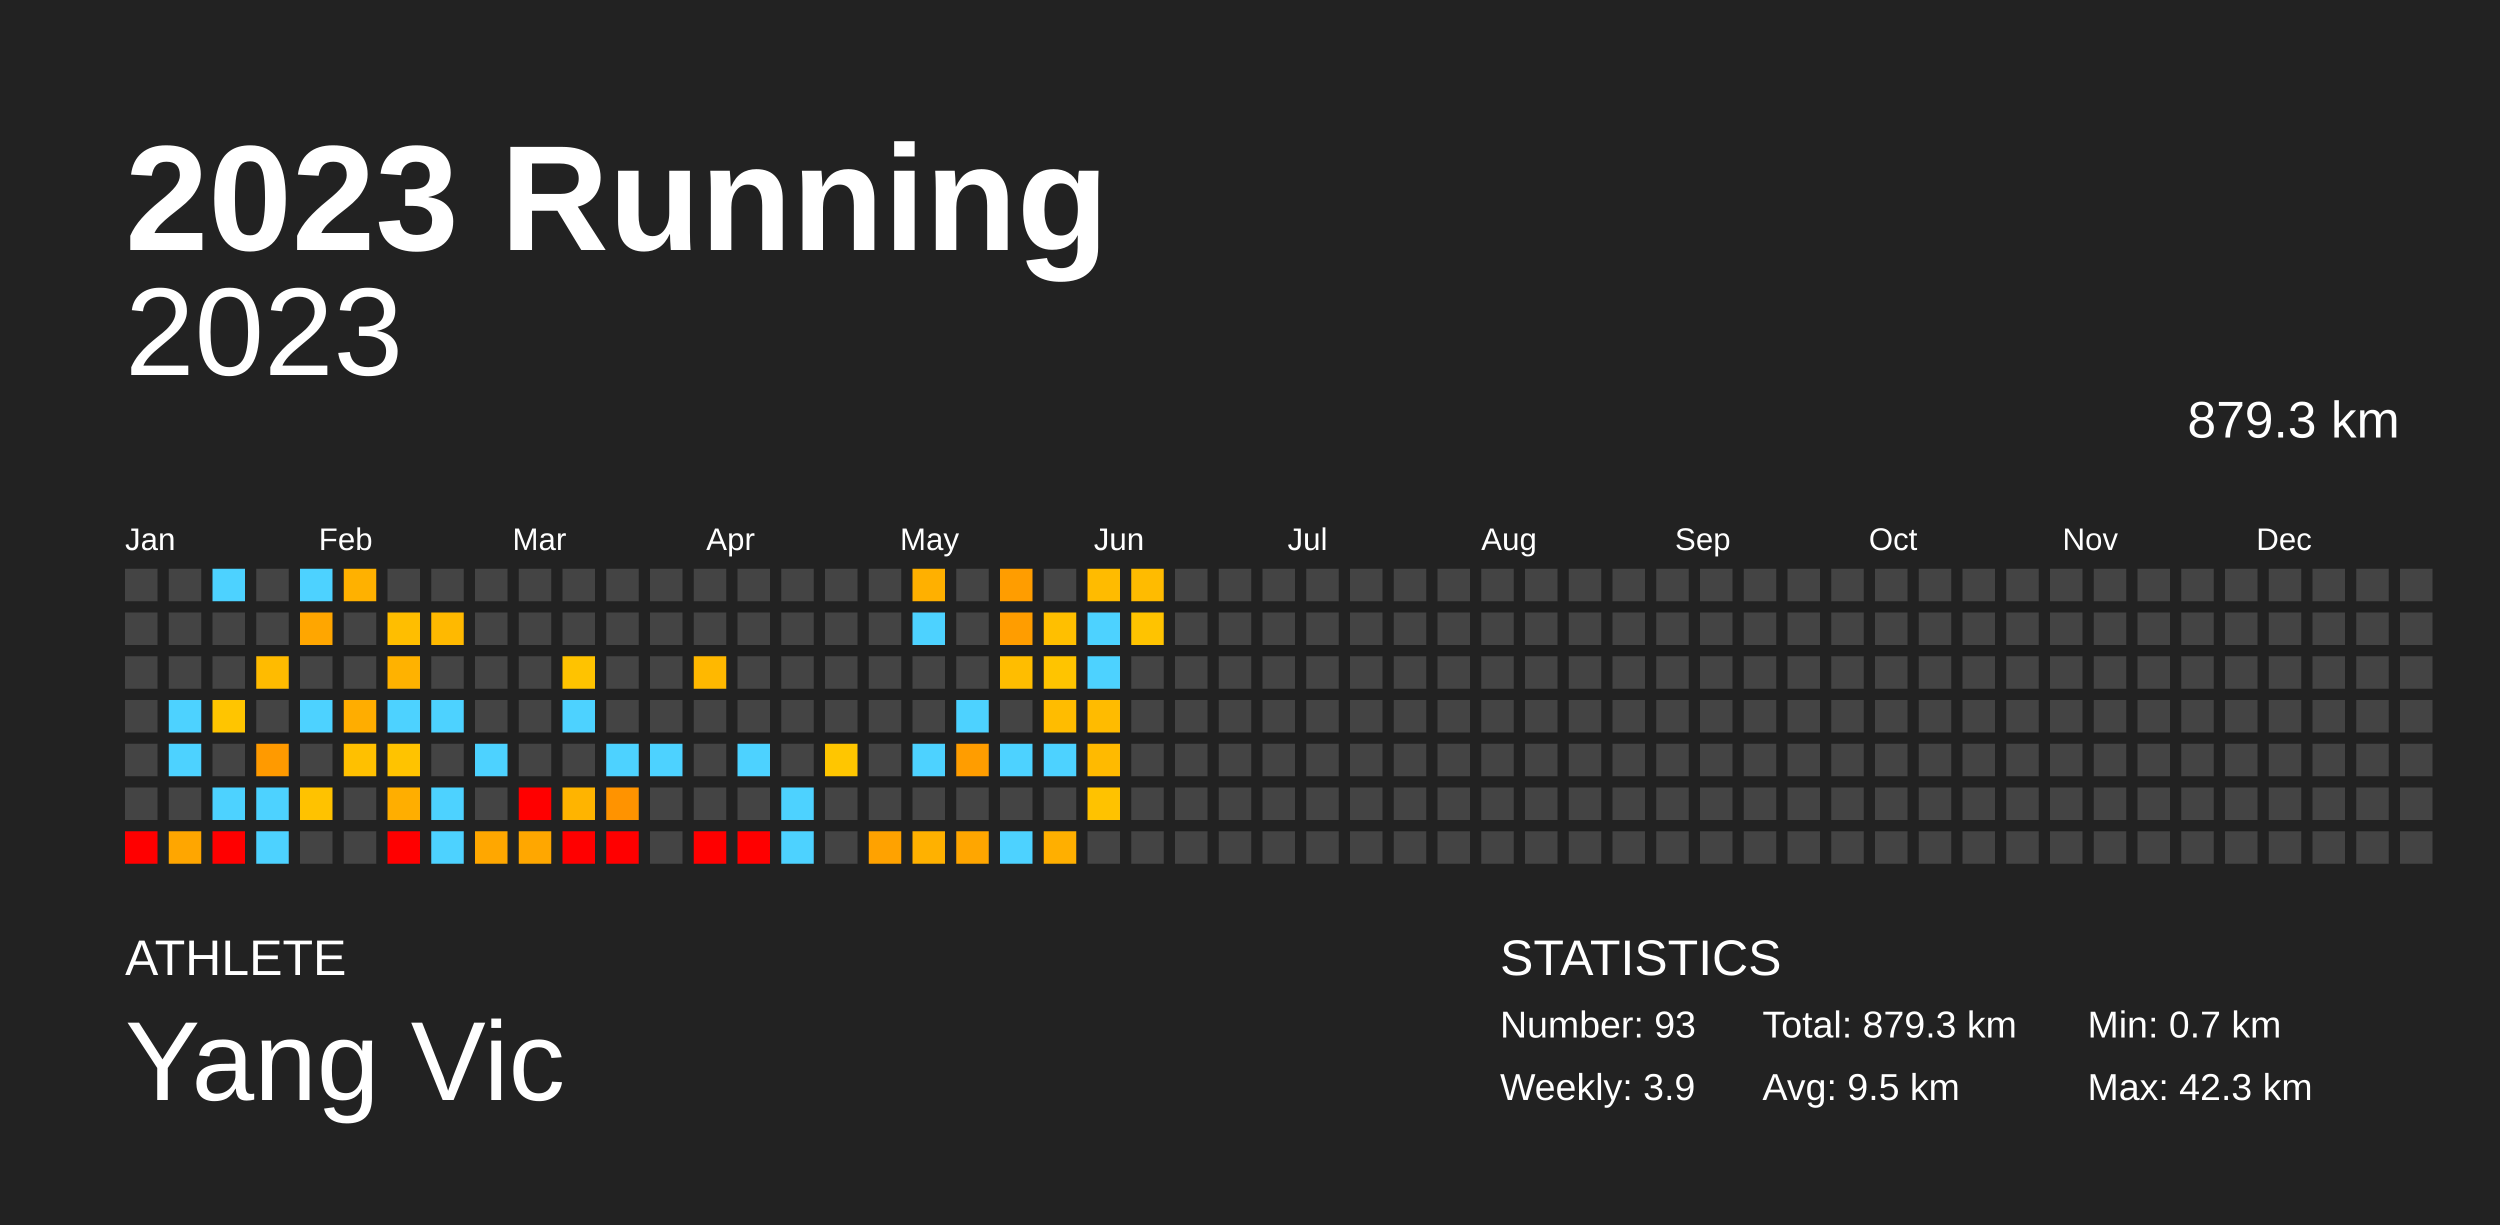
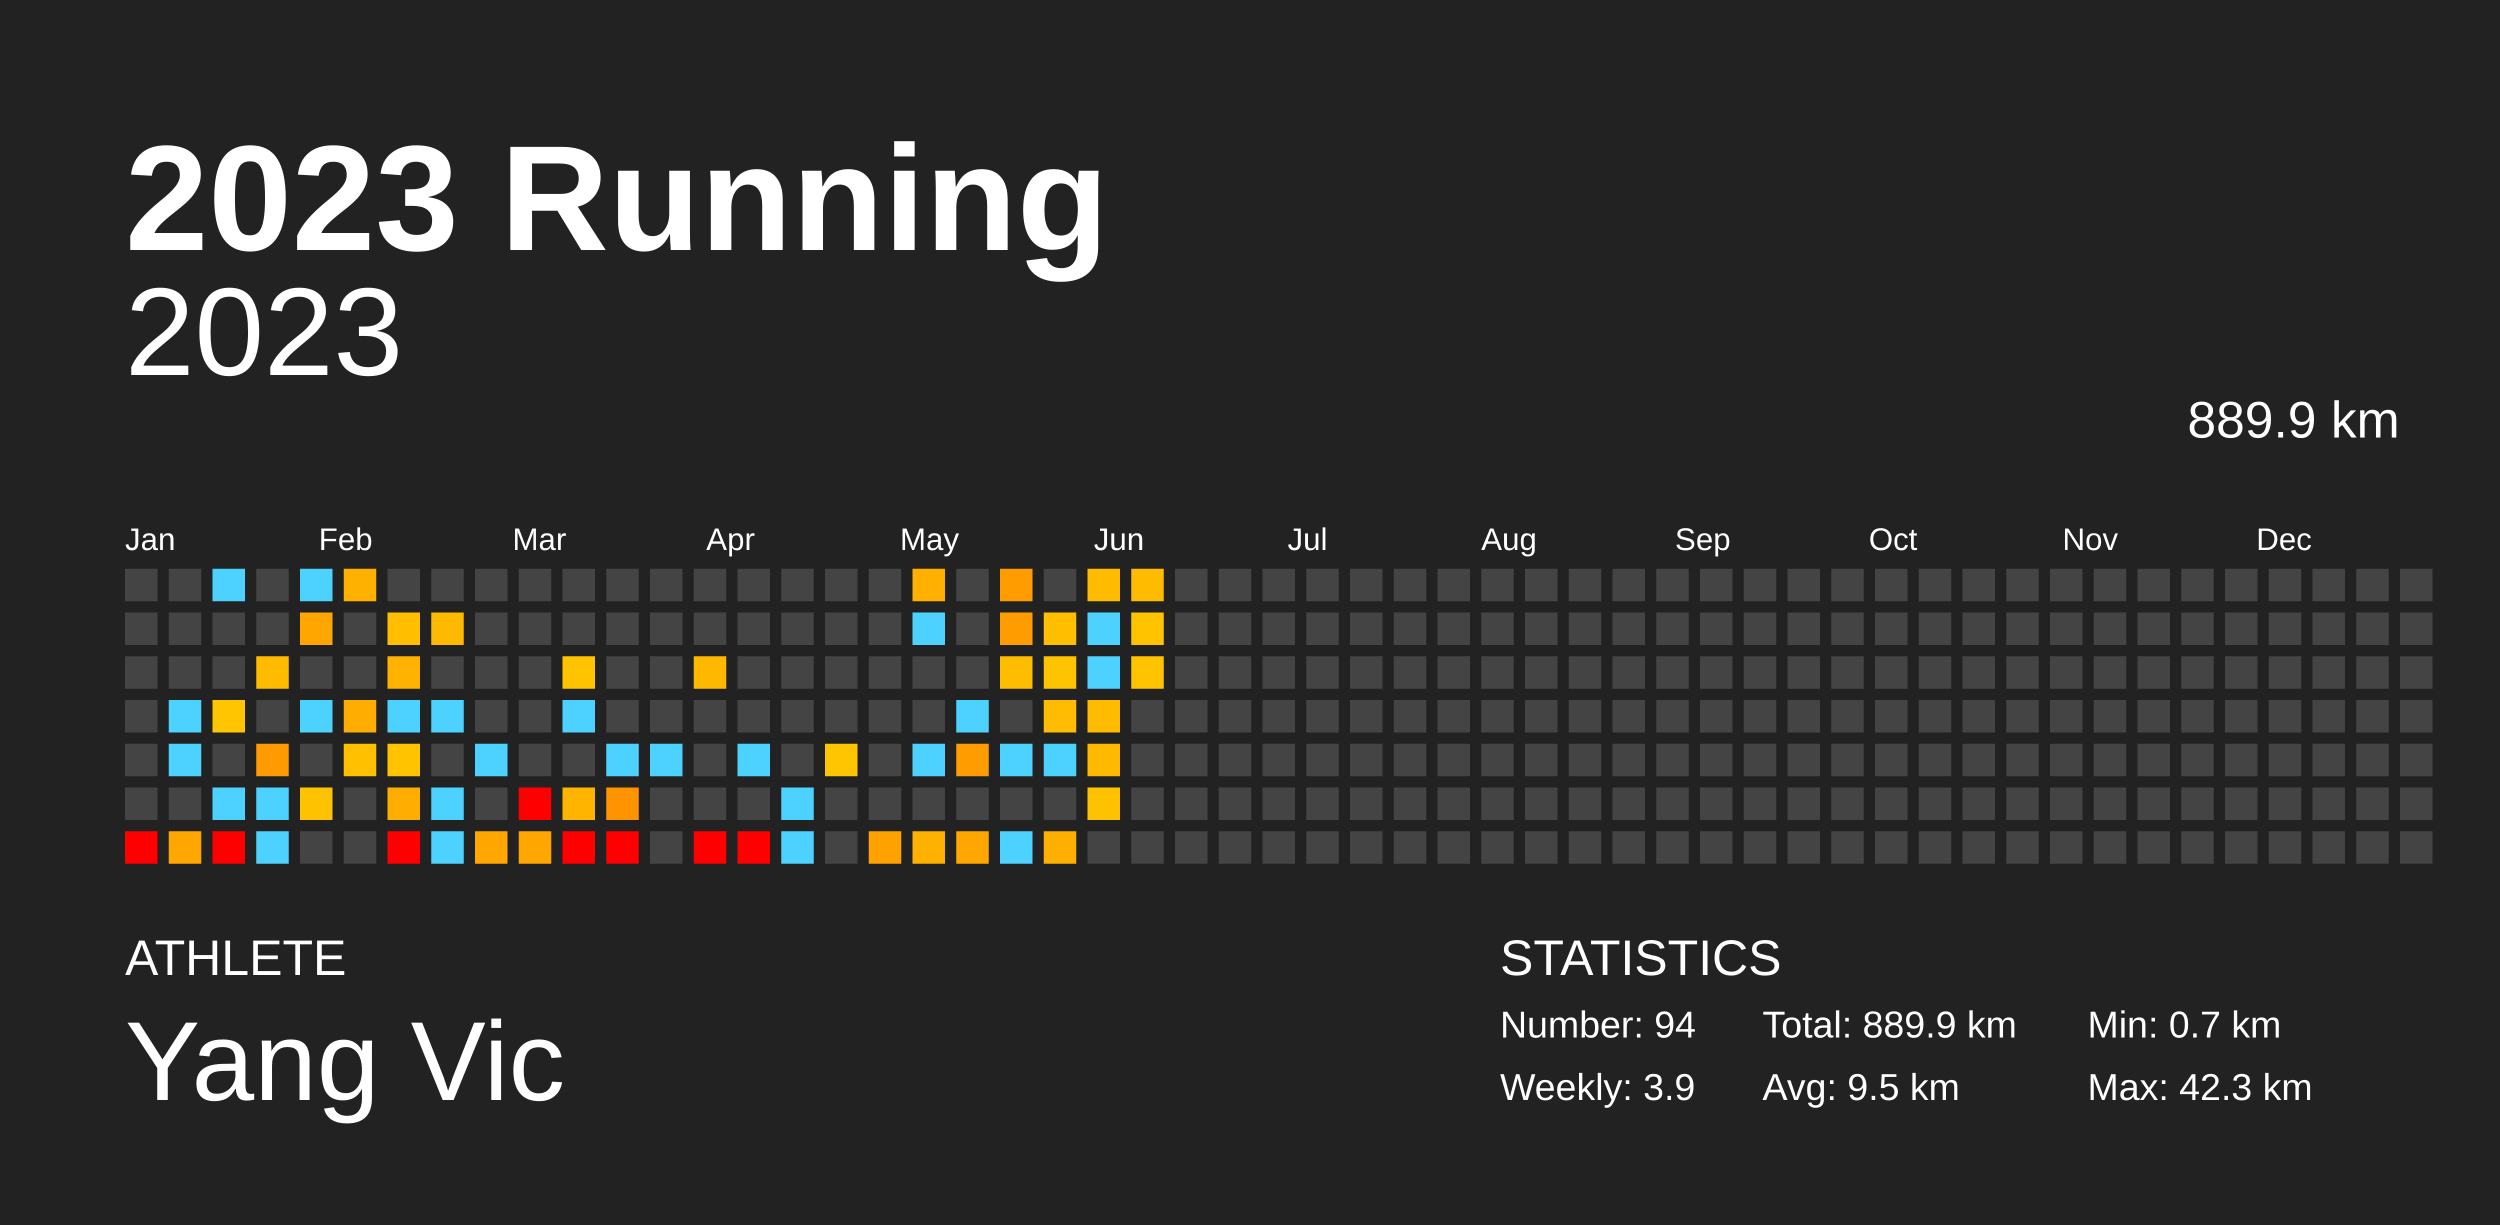
<svg xmlns="http://www.w3.org/2000/svg" baseProfile="full" height="98mm" version="1.1" viewBox="0,0,200,98" width="200mm">
  <defs />
  <rect fill="#222222" height="98" width="200" x="0" y="0" />
  <text fill="#FFFFFF" style="font-size:12px; font-family:Arial; font-weight:bold;" x="10" y="20">2023 Running</text>
  <text fill="#FFFFFF" style="font-size:4px; font-family:Arial" x="10" y="78">ATHLETE</text>
  <text fill="#FFFFFF" style="font-size:9px; font-family:Arial" x="10" y="88">Yang Vic</text>
  <text fill="#FFFFFF" style="font-size:4px; font-family:Arial" x="120" y="78">STATISTICS</text>
-   <text fill="#FFFFFF" style="font-size:3px; font-family:Arial" x="120" y="83">Number: 93</text>
+   <text fill="#FFFFFF" style="font-size:3px; font-family:Arial" x="120" y="83">Number: 94</text>
  <text fill="#FFFFFF" style="font-size:3px; font-family:Arial" x="120" y="88">Weekly: 3.9</text>
-   <text fill="#FFFFFF" style="font-size:3px; font-family:Arial" x="141" y="83">Total: 879.3 km</text>
+   <text fill="#FFFFFF" style="font-size:3px; font-family:Arial" x="141" y="83">Total: 889.9 km</text>
  <text fill="#FFFFFF" style="font-size:3px; font-family:Arial" x="141" y="88">Avg: 9.5 km</text>
  <text fill="#FFFFFF" style="font-size:3px; font-family:Arial" x="167" y="83">Min: 0.7 km</text>
  <text fill="#FFFFFF" style="font-size:3px; font-family:Arial" x="167" y="88">Max: 42.3 km</text>
  <text alignment-baseline="hanging" fill="#FFFFFF" style="font-size:10.0px; font-family:Arial;" x="10" y="30">2023</text>
-   <text alignment-baseline="hanging" fill="#FFFFFF" style="font-size:4.125px; font-family:Arial;" x="175" y="35">879.3 km</text>
+   <text alignment-baseline="hanging" fill="#FFFFFF" style="font-size:4.125px; font-family:Arial;" x="175" y="35">889.9 km</text>
  <text fill="#FFFFFF" style="font-size:2.5px; font-family:Arial" x="10.0" y="44">Jan</text>
  <text fill="#FFFFFF" style="font-size:2.5px; font-family:Arial" x="25.5" y="44">Feb</text>
  <text fill="#FFFFFF" style="font-size:2.5px; font-family:Arial" x="41.0" y="44">Mar</text>
  <text fill="#FFFFFF" style="font-size:2.5px; font-family:Arial" x="56.5" y="44">Apr</text>
  <text fill="#FFFFFF" style="font-size:2.5px; font-family:Arial" x="72.0" y="44">May</text>
  <text fill="#FFFFFF" style="font-size:2.5px; font-family:Arial" x="87.5" y="44">Jun</text>
  <text fill="#FFFFFF" style="font-size:2.5px; font-family:Arial" x="103.0" y="44">Jul</text>
  <text fill="#FFFFFF" style="font-size:2.5px; font-family:Arial" x="118.5" y="44">Aug</text>
  <text fill="#FFFFFF" style="font-size:2.5px; font-family:Arial" x="134.0" y="44">Sep</text>
  <text fill="#FFFFFF" style="font-size:2.5px; font-family:Arial" x="149.5" y="44">Oct</text>
  <text fill="#FFFFFF" style="font-size:2.5px; font-family:Arial" x="165.0" y="44">Nov</text>
  <text fill="#FFFFFF" style="font-size:2.5px; font-family:Arial" x="180.5" y="44">Dec</text>
  <rect fill="#444444" height="2.6" width="2.6" x="10.0" y="45.5" />
  <rect fill="#444444" height="2.6" width="2.6" x="10.0" y="49.0" />
  <rect fill="#444444" height="2.6" width="2.6" x="10.0" y="52.5" />
  <rect fill="#444444" height="2.6" width="2.6" x="10.0" y="56.0" />
  <rect fill="#444444" height="2.6" width="2.6" x="10.0" y="59.5" />
  <rect fill="#444444" height="2.6" width="2.6" x="10.0" y="63.0" />
  <rect fill="red" height="2.6" width="2.6" x="10.0" y="66.5" />
  <rect fill="#444444" height="2.6" width="2.6" x="13.5" y="45.5" />
  <rect fill="#444444" height="2.6" width="2.6" x="13.5" y="49.0" />
  <rect fill="#444444" height="2.6" width="2.6" x="13.5" y="52.5" />
  <rect fill="#4dd2ff" height="2.6" width="2.6" x="13.5" y="56.0" />
  <rect fill="#4dd2ff" height="2.6" width="2.6" x="13.5" y="59.5" />
  <rect fill="#444444" height="2.6" width="2.6" x="13.5" y="63.0" />
  <rect fill="#ffa600" height="2.6" width="2.6" x="13.5" y="66.5" />
  <rect fill="#4dd2ff" height="2.6" width="2.6" x="17.0" y="45.5" />
  <rect fill="#444444" height="2.6" width="2.6" x="17.0" y="49.0" />
  <rect fill="#444444" height="2.6" width="2.6" x="17.0" y="52.5" />
  <rect fill="#ffc500" height="2.6" width="2.6" x="17.0" y="56.0" />
  <rect fill="#444444" height="2.6" width="2.6" x="17.0" y="59.5" />
  <rect fill="#4dd2ff" height="2.6" width="2.6" x="17.0" y="63.0" />
  <rect fill="red" height="2.6" width="2.6" x="17.0" y="66.5" />
  <rect fill="#444444" height="2.6" width="2.6" x="20.5" y="45.5" />
  <rect fill="#444444" height="2.6" width="2.6" x="20.5" y="49.0" />
  <rect fill="#ffbb00" height="2.6" width="2.6" x="20.5" y="52.5" />
  <rect fill="#444444" height="2.6" width="2.6" x="20.5" y="56.0" />
  <rect fill="#ff9a00" height="2.6" width="2.6" x="20.5" y="59.5" />
  <rect fill="#4dd2ff" height="2.6" width="2.6" x="20.5" y="63.0" />
  <rect fill="#4dd2ff" height="2.6" width="2.6" x="20.5" y="66.5" />
  <rect fill="#4dd2ff" height="2.6" width="2.6" x="24.0" y="45.5" />
  <rect fill="#ffa600" height="2.6" width="2.6" x="24.0" y="49.0" />
  <rect fill="#444444" height="2.6" width="2.6" x="24.0" y="52.5" />
  <rect fill="#4dd2ff" height="2.6" width="2.6" x="24.0" y="56.0" />
  <rect fill="#444444" height="2.6" width="2.6" x="24.0" y="59.5" />
  <rect fill="#ffc200" height="2.6" width="2.6" x="24.0" y="63.0" />
  <rect fill="#444444" height="2.6" width="2.6" x="24.0" y="66.5" />
  <rect fill="#ffb100" height="2.6" width="2.6" x="27.5" y="45.5" />
  <rect fill="#444444" height="2.6" width="2.6" x="27.5" y="49.0" />
  <rect fill="#444444" height="2.6" width="2.6" x="27.5" y="52.5" />
  <rect fill="#ffad00" height="2.6" width="2.6" x="27.5" y="56.0" />
  <rect fill="#ffc000" height="2.6" width="2.6" x="27.5" y="59.5" />
  <rect fill="#444444" height="2.6" width="2.6" x="27.5" y="63.0" />
  <rect fill="#444444" height="2.6" width="2.6" x="27.5" y="66.5" />
  <rect fill="#444444" height="2.6" width="2.6" x="31.0" y="45.5" />
  <rect fill="#ffbe00" height="2.6" width="2.6" x="31.0" y="49.0" />
  <rect fill="#ffb200" height="2.6" width="2.6" x="31.0" y="52.5" />
  <rect fill="#4dd2ff" height="2.6" width="2.6" x="31.0" y="56.0" />
  <rect fill="#ffc300" height="2.6" width="2.6" x="31.0" y="59.5" />
  <rect fill="#ffae00" height="2.6" width="2.6" x="31.0" y="63.0" />
  <rect fill="red" height="2.6" width="2.6" x="31.0" y="66.5" />
  <rect fill="#444444" height="2.6" width="2.6" x="34.5" y="45.5" />
  <rect fill="#ffb900" height="2.6" width="2.6" x="34.5" y="49.0" />
  <rect fill="#444444" height="2.6" width="2.6" x="34.5" y="52.5" />
  <rect fill="#4dd2ff" height="2.6" width="2.6" x="34.5" y="56.0" />
  <rect fill="#444444" height="2.6" width="2.6" x="34.5" y="59.5" />
  <rect fill="#4dd2ff" height="2.6" width="2.6" x="34.5" y="63.0" />
  <rect fill="#4dd2ff" height="2.6" width="2.6" x="34.5" y="66.5" />
  <rect fill="#444444" height="2.6" width="2.6" x="38.0" y="45.5" />
  <rect fill="#444444" height="2.6" width="2.6" x="38.0" y="49.0" />
  <rect fill="#444444" height="2.6" width="2.6" x="38.0" y="52.5" />
  <rect fill="#444444" height="2.6" width="2.6" x="38.0" y="56.0" />
  <rect fill="#4dd2ff" height="2.6" width="2.6" x="38.0" y="59.5" />
  <rect fill="#444444" height="2.6" width="2.6" x="38.0" y="63.0" />
  <rect fill="#ffa700" height="2.6" width="2.6" x="38.0" y="66.5" />
  <rect fill="#444444" height="2.6" width="2.6" x="41.5" y="45.5" />
  <rect fill="#444444" height="2.6" width="2.6" x="41.5" y="49.0" />
  <rect fill="#444444" height="2.6" width="2.6" x="41.5" y="52.5" />
  <rect fill="#444444" height="2.6" width="2.6" x="41.5" y="56.0" />
  <rect fill="#444444" height="2.6" width="2.6" x="41.5" y="59.5" />
  <rect fill="red" height="2.6" width="2.6" x="41.5" y="63.0" />
  <rect fill="#ffa700" height="2.6" width="2.6" x="41.5" y="66.5" />
  <rect fill="#444444" height="2.6" width="2.6" x="45.0" y="45.5" />
  <rect fill="#444444" height="2.6" width="2.6" x="45.0" y="49.0" />
  <rect fill="#ffc300" height="2.6" width="2.6" x="45.0" y="52.5" />
  <rect fill="#4dd2ff" height="2.6" width="2.6" x="45.0" y="56.0" />
  <rect fill="#444444" height="2.6" width="2.6" x="45.0" y="59.5" />
  <rect fill="#ffb400" height="2.6" width="2.6" x="45.0" y="63.0" />
  <rect fill="red" height="2.6" width="2.6" x="45.0" y="66.5" />
  <rect fill="#444444" height="2.6" width="2.6" x="48.5" y="45.5" />
  <rect fill="#444444" height="2.6" width="2.6" x="48.5" y="49.0" />
  <rect fill="#444444" height="2.6" width="2.6" x="48.5" y="52.5" />
  <rect fill="#444444" height="2.6" width="2.6" x="48.5" y="56.0" />
  <rect fill="#4dd2ff" height="2.6" width="2.6" x="48.5" y="59.5" />
  <rect fill="#ff9300" height="2.6" width="2.6" x="48.5" y="63.0" />
  <rect fill="red" height="2.6" width="2.6" x="48.5" y="66.5" />
  <rect fill="#444444" height="2.6" width="2.6" x="52.0" y="45.5" />
  <rect fill="#444444" height="2.6" width="2.6" x="52.0" y="49.0" />
  <rect fill="#444444" height="2.6" width="2.6" x="52.0" y="52.5" />
  <rect fill="#444444" height="2.6" width="2.6" x="52.0" y="56.0" />
  <rect fill="#4dd2ff" height="2.6" width="2.6" x="52.0" y="59.5" />
  <rect fill="#444444" height="2.6" width="2.6" x="52.0" y="63.0" />
  <rect fill="#444444" height="2.6" width="2.6" x="52.0" y="66.5" />
  <rect fill="#444444" height="2.6" width="2.6" x="55.5" y="45.5" />
  <rect fill="#444444" height="2.6" width="2.6" x="55.5" y="49.0" />
  <rect fill="#ffb800" height="2.6" width="2.6" x="55.5" y="52.5" />
  <rect fill="#444444" height="2.6" width="2.6" x="55.5" y="56.0" />
  <rect fill="#444444" height="2.6" width="2.6" x="55.5" y="59.5" />
  <rect fill="#444444" height="2.6" width="2.6" x="55.5" y="63.0" />
  <rect fill="red" height="2.6" width="2.6" x="55.5" y="66.5" />
  <rect fill="#444444" height="2.6" width="2.6" x="59.0" y="45.5" />
  <rect fill="#444444" height="2.6" width="2.6" x="59.0" y="49.0" />
  <rect fill="#444444" height="2.6" width="2.6" x="59.0" y="52.5" />
  <rect fill="#444444" height="2.6" width="2.6" x="59.0" y="56.0" />
  <rect fill="#4dd2ff" height="2.6" width="2.6" x="59.0" y="59.5" />
  <rect fill="#444444" height="2.6" width="2.6" x="59.0" y="63.0" />
  <rect fill="red" height="2.6" width="2.6" x="59.0" y="66.5" />
  <rect fill="#444444" height="2.6" width="2.6" x="62.5" y="45.5" />
  <rect fill="#444444" height="2.6" width="2.6" x="62.5" y="49.0" />
  <rect fill="#444444" height="2.6" width="2.6" x="62.5" y="52.5" />
  <rect fill="#444444" height="2.6" width="2.6" x="62.5" y="56.0" />
  <rect fill="#444444" height="2.6" width="2.6" x="62.5" y="59.5" />
  <rect fill="#4dd2ff" height="2.6" width="2.6" x="62.5" y="63.0" />
  <rect fill="#4dd2ff" height="2.6" width="2.6" x="62.5" y="66.5" />
  <rect fill="#444444" height="2.6" width="2.6" x="66.0" y="45.5" />
  <rect fill="#444444" height="2.6" width="2.6" x="66.0" y="49.0" />
  <rect fill="#444444" height="2.6" width="2.6" x="66.0" y="52.5" />
  <rect fill="#444444" height="2.6" width="2.6" x="66.0" y="56.0" />
  <rect fill="#ffc600" height="2.6" width="2.6" x="66.0" y="59.5" />
  <rect fill="#444444" height="2.6" width="2.6" x="66.0" y="63.0" />
  <rect fill="#444444" height="2.6" width="2.6" x="66.0" y="66.5" />
  <rect fill="#444444" height="2.6" width="2.6" x="69.5" y="45.5" />
  <rect fill="#444444" height="2.6" width="2.6" x="69.5" y="49.0" />
  <rect fill="#444444" height="2.6" width="2.6" x="69.5" y="52.5" />
  <rect fill="#444444" height="2.6" width="2.6" x="69.5" y="56.0" />
  <rect fill="#444444" height="2.6" width="2.6" x="69.5" y="59.5" />
  <rect fill="#444444" height="2.6" width="2.6" x="69.5" y="63.0" />
  <rect fill="#ffa200" height="2.6" width="2.6" x="69.5" y="66.5" />
  <rect fill="#ffb000" height="2.6" width="2.6" x="73.0" y="45.5" />
  <rect fill="#4dd2ff" height="2.6" width="2.6" x="73.0" y="49.0" />
  <rect fill="#444444" height="2.6" width="2.6" x="73.0" y="52.5" />
  <rect fill="#444444" height="2.6" width="2.6" x="73.0" y="56.0" />
  <rect fill="#4dd2ff" height="2.6" width="2.6" x="73.0" y="59.5" />
  <rect fill="#444444" height="2.6" width="2.6" x="73.0" y="63.0" />
  <rect fill="#ffb100" height="2.6" width="2.6" x="73.0" y="66.5" />
  <rect fill="#444444" height="2.6" width="2.6" x="76.5" y="45.5" />
  <rect fill="#444444" height="2.6" width="2.6" x="76.5" y="49.0" />
  <rect fill="#444444" height="2.6" width="2.6" x="76.5" y="52.5" />
  <rect fill="#4dd2ff" height="2.6" width="2.6" x="76.5" y="56.0" />
  <rect fill="#ff9d00" height="2.6" width="2.6" x="76.5" y="59.5" />
  <rect fill="#444444" height="2.6" width="2.6" x="76.5" y="63.0" />
  <rect fill="#ffa600" height="2.6" width="2.6" x="76.5" y="66.5" />
  <rect fill="#ff9d00" height="2.6" width="2.6" x="80.0" y="45.5" />
  <rect fill="#ff9d00" height="2.6" width="2.6" x="80.0" y="49.0" />
  <rect fill="#ffbd00" height="2.6" width="2.6" x="80.0" y="52.5" />
  <rect fill="#444444" height="2.6" width="2.6" x="80.0" y="56.0" />
  <rect fill="#4dd2ff" height="2.6" width="2.6" x="80.0" y="59.5" />
  <rect fill="#444444" height="2.6" width="2.6" x="80.0" y="63.0" />
  <rect fill="#4dd2ff" height="2.6" width="2.6" x="80.0" y="66.5" />
  <rect fill="#444444" height="2.6" width="2.6" x="83.5" y="45.5" />
  <rect fill="#ffbf00" height="2.6" width="2.6" x="83.5" y="49.0" />
  <rect fill="#ffc400" height="2.6" width="2.6" x="83.5" y="52.5" />
  <rect fill="#ffbc00" height="2.6" width="2.6" x="83.5" y="56.0" />
  <rect fill="#4dd2ff" height="2.6" width="2.6" x="83.5" y="59.5" />
  <rect fill="#444444" height="2.6" width="2.6" x="83.5" y="63.0" />
  <rect fill="#ffaf00" height="2.6" width="2.6" x="83.5" y="66.5" />
  <rect fill="#ffbb00" height="2.6" width="2.6" x="87.0" y="45.5" />
  <rect fill="#4dd2ff" height="2.6" width="2.6" x="87.0" y="49.0" />
  <rect fill="#4dd2ff" height="2.6" width="2.6" x="87.0" y="52.5" />
  <rect fill="#ffbb00" height="2.6" width="2.6" x="87.0" y="56.0" />
  <rect fill="#ffba00" height="2.6" width="2.6" x="87.0" y="59.5" />
  <rect fill="#ffc200" height="2.6" width="2.6" x="87.0" y="63.0" />
  <rect fill="#444444" height="2.6" width="2.6" x="87.0" y="66.5" />
  <rect fill="#ffbb00" height="2.6" width="2.6" x="90.5" y="45.5" />
  <rect fill="#ffc300" height="2.6" width="2.6" x="90.5" y="49.0" />
-   <rect fill="#444444" height="2.6" width="2.6" x="90.5" y="52.5" />
+   <rect fill="#ffc300" height="2.6" width="2.6" x="90.5" y="52.5" />
  <rect fill="#444444" height="2.6" width="2.6" x="90.5" y="56.0" />
  <rect fill="#444444" height="2.6" width="2.6" x="90.5" y="59.5" />
  <rect fill="#444444" height="2.6" width="2.6" x="90.5" y="63.0" />
  <rect fill="#444444" height="2.6" width="2.6" x="90.5" y="66.5" />
  <rect fill="#444444" height="2.6" width="2.6" x="94.0" y="45.5" />
  <rect fill="#444444" height="2.6" width="2.6" x="94.0" y="49.0" />
  <rect fill="#444444" height="2.6" width="2.6" x="94.0" y="52.5" />
  <rect fill="#444444" height="2.6" width="2.6" x="94.0" y="56.0" />
  <rect fill="#444444" height="2.6" width="2.6" x="94.0" y="59.5" />
  <rect fill="#444444" height="2.6" width="2.6" x="94.0" y="63.0" />
  <rect fill="#444444" height="2.6" width="2.6" x="94.0" y="66.5" />
  <rect fill="#444444" height="2.6" width="2.6" x="97.5" y="45.5" />
  <rect fill="#444444" height="2.6" width="2.6" x="97.5" y="49.0" />
  <rect fill="#444444" height="2.6" width="2.6" x="97.5" y="52.5" />
  <rect fill="#444444" height="2.6" width="2.6" x="97.5" y="56.0" />
  <rect fill="#444444" height="2.6" width="2.6" x="97.5" y="59.5" />
  <rect fill="#444444" height="2.6" width="2.6" x="97.5" y="63.0" />
  <rect fill="#444444" height="2.6" width="2.6" x="97.5" y="66.5" />
  <rect fill="#444444" height="2.6" width="2.6" x="101.0" y="45.5" />
  <rect fill="#444444" height="2.6" width="2.6" x="101.0" y="49.0" />
  <rect fill="#444444" height="2.6" width="2.6" x="101.0" y="52.5" />
  <rect fill="#444444" height="2.6" width="2.6" x="101.0" y="56.0" />
  <rect fill="#444444" height="2.6" width="2.6" x="101.0" y="59.5" />
  <rect fill="#444444" height="2.6" width="2.6" x="101.0" y="63.0" />
  <rect fill="#444444" height="2.6" width="2.6" x="101.0" y="66.5" />
  <rect fill="#444444" height="2.6" width="2.6" x="104.5" y="45.5" />
  <rect fill="#444444" height="2.6" width="2.6" x="104.5" y="49.0" />
  <rect fill="#444444" height="2.6" width="2.6" x="104.5" y="52.5" />
  <rect fill="#444444" height="2.6" width="2.6" x="104.5" y="56.0" />
  <rect fill="#444444" height="2.6" width="2.6" x="104.5" y="59.5" />
  <rect fill="#444444" height="2.6" width="2.6" x="104.5" y="63.0" />
  <rect fill="#444444" height="2.6" width="2.6" x="104.5" y="66.5" />
  <rect fill="#444444" height="2.6" width="2.6" x="108.0" y="45.5" />
  <rect fill="#444444" height="2.6" width="2.6" x="108.0" y="49.0" />
  <rect fill="#444444" height="2.6" width="2.6" x="108.0" y="52.5" />
  <rect fill="#444444" height="2.6" width="2.6" x="108.0" y="56.0" />
  <rect fill="#444444" height="2.6" width="2.6" x="108.0" y="59.5" />
  <rect fill="#444444" height="2.6" width="2.6" x="108.0" y="63.0" />
  <rect fill="#444444" height="2.6" width="2.6" x="108.0" y="66.5" />
  <rect fill="#444444" height="2.6" width="2.6" x="111.5" y="45.5" />
  <rect fill="#444444" height="2.6" width="2.6" x="111.5" y="49.0" />
  <rect fill="#444444" height="2.6" width="2.6" x="111.5" y="52.5" />
  <rect fill="#444444" height="2.6" width="2.6" x="111.5" y="56.0" />
  <rect fill="#444444" height="2.6" width="2.6" x="111.5" y="59.5" />
  <rect fill="#444444" height="2.6" width="2.6" x="111.5" y="63.0" />
  <rect fill="#444444" height="2.6" width="2.6" x="111.5" y="66.5" />
  <rect fill="#444444" height="2.6" width="2.6" x="115.0" y="45.5" />
  <rect fill="#444444" height="2.6" width="2.6" x="115.0" y="49.0" />
  <rect fill="#444444" height="2.6" width="2.6" x="115.0" y="52.5" />
  <rect fill="#444444" height="2.6" width="2.6" x="115.0" y="56.0" />
  <rect fill="#444444" height="2.6" width="2.6" x="115.0" y="59.5" />
  <rect fill="#444444" height="2.6" width="2.6" x="115.0" y="63.0" />
  <rect fill="#444444" height="2.6" width="2.6" x="115.0" y="66.5" />
  <rect fill="#444444" height="2.6" width="2.6" x="118.5" y="45.5" />
  <rect fill="#444444" height="2.6" width="2.6" x="118.5" y="49.0" />
  <rect fill="#444444" height="2.6" width="2.6" x="118.5" y="52.5" />
  <rect fill="#444444" height="2.6" width="2.6" x="118.5" y="56.0" />
  <rect fill="#444444" height="2.6" width="2.6" x="118.5" y="59.5" />
  <rect fill="#444444" height="2.6" width="2.6" x="118.5" y="63.0" />
  <rect fill="#444444" height="2.6" width="2.6" x="118.5" y="66.5" />
  <rect fill="#444444" height="2.6" width="2.6" x="122.0" y="45.5" />
  <rect fill="#444444" height="2.6" width="2.6" x="122.0" y="49.0" />
  <rect fill="#444444" height="2.6" width="2.6" x="122.0" y="52.5" />
  <rect fill="#444444" height="2.6" width="2.6" x="122.0" y="56.0" />
  <rect fill="#444444" height="2.6" width="2.6" x="122.0" y="59.5" />
  <rect fill="#444444" height="2.6" width="2.6" x="122.0" y="63.0" />
  <rect fill="#444444" height="2.6" width="2.6" x="122.0" y="66.5" />
  <rect fill="#444444" height="2.6" width="2.6" x="125.5" y="45.5" />
  <rect fill="#444444" height="2.6" width="2.6" x="125.5" y="49.0" />
  <rect fill="#444444" height="2.6" width="2.6" x="125.5" y="52.5" />
  <rect fill="#444444" height="2.6" width="2.6" x="125.5" y="56.0" />
  <rect fill="#444444" height="2.6" width="2.6" x="125.5" y="59.5" />
  <rect fill="#444444" height="2.6" width="2.6" x="125.5" y="63.0" />
  <rect fill="#444444" height="2.6" width="2.6" x="125.5" y="66.5" />
  <rect fill="#444444" height="2.6" width="2.6" x="129.0" y="45.5" />
  <rect fill="#444444" height="2.6" width="2.6" x="129.0" y="49.0" />
  <rect fill="#444444" height="2.6" width="2.6" x="129.0" y="52.5" />
  <rect fill="#444444" height="2.6" width="2.6" x="129.0" y="56.0" />
  <rect fill="#444444" height="2.6" width="2.6" x="129.0" y="59.5" />
  <rect fill="#444444" height="2.6" width="2.6" x="129.0" y="63.0" />
  <rect fill="#444444" height="2.6" width="2.6" x="129.0" y="66.5" />
  <rect fill="#444444" height="2.6" width="2.6" x="132.5" y="45.5" />
  <rect fill="#444444" height="2.6" width="2.6" x="132.5" y="49.0" />
  <rect fill="#444444" height="2.6" width="2.6" x="132.5" y="52.5" />
  <rect fill="#444444" height="2.6" width="2.6" x="132.5" y="56.0" />
  <rect fill="#444444" height="2.6" width="2.6" x="132.5" y="59.5" />
  <rect fill="#444444" height="2.6" width="2.6" x="132.5" y="63.0" />
  <rect fill="#444444" height="2.6" width="2.6" x="132.5" y="66.5" />
  <rect fill="#444444" height="2.6" width="2.6" x="136.0" y="45.5" />
  <rect fill="#444444" height="2.6" width="2.6" x="136.0" y="49.0" />
  <rect fill="#444444" height="2.6" width="2.6" x="136.0" y="52.5" />
  <rect fill="#444444" height="2.6" width="2.6" x="136.0" y="56.0" />
  <rect fill="#444444" height="2.6" width="2.6" x="136.0" y="59.5" />
  <rect fill="#444444" height="2.6" width="2.6" x="136.0" y="63.0" />
  <rect fill="#444444" height="2.6" width="2.6" x="136.0" y="66.5" />
  <rect fill="#444444" height="2.6" width="2.6" x="139.5" y="45.5" />
  <rect fill="#444444" height="2.6" width="2.6" x="139.5" y="49.0" />
  <rect fill="#444444" height="2.6" width="2.6" x="139.5" y="52.5" />
  <rect fill="#444444" height="2.6" width="2.6" x="139.5" y="56.0" />
  <rect fill="#444444" height="2.6" width="2.6" x="139.5" y="59.5" />
  <rect fill="#444444" height="2.6" width="2.6" x="139.5" y="63.0" />
  <rect fill="#444444" height="2.6" width="2.6" x="139.5" y="66.5" />
  <rect fill="#444444" height="2.6" width="2.6" x="143.0" y="45.5" />
  <rect fill="#444444" height="2.6" width="2.6" x="143.0" y="49.0" />
  <rect fill="#444444" height="2.6" width="2.6" x="143.0" y="52.5" />
  <rect fill="#444444" height="2.6" width="2.6" x="143.0" y="56.0" />
  <rect fill="#444444" height="2.6" width="2.6" x="143.0" y="59.5" />
  <rect fill="#444444" height="2.6" width="2.6" x="143.0" y="63.0" />
  <rect fill="#444444" height="2.6" width="2.6" x="143.0" y="66.5" />
  <rect fill="#444444" height="2.6" width="2.6" x="146.5" y="45.5" />
  <rect fill="#444444" height="2.6" width="2.6" x="146.5" y="49.0" />
  <rect fill="#444444" height="2.6" width="2.6" x="146.5" y="52.5" />
  <rect fill="#444444" height="2.6" width="2.6" x="146.5" y="56.0" />
  <rect fill="#444444" height="2.6" width="2.6" x="146.5" y="59.5" />
  <rect fill="#444444" height="2.6" width="2.6" x="146.5" y="63.0" />
  <rect fill="#444444" height="2.6" width="2.6" x="146.5" y="66.5" />
  <rect fill="#444444" height="2.6" width="2.6" x="150.0" y="45.5" />
  <rect fill="#444444" height="2.6" width="2.6" x="150.0" y="49.0" />
  <rect fill="#444444" height="2.6" width="2.6" x="150.0" y="52.5" />
  <rect fill="#444444" height="2.6" width="2.6" x="150.0" y="56.0" />
  <rect fill="#444444" height="2.6" width="2.6" x="150.0" y="59.5" />
  <rect fill="#444444" height="2.6" width="2.6" x="150.0" y="63.0" />
  <rect fill="#444444" height="2.6" width="2.6" x="150.0" y="66.5" />
  <rect fill="#444444" height="2.6" width="2.6" x="153.5" y="45.5" />
  <rect fill="#444444" height="2.6" width="2.6" x="153.5" y="49.0" />
  <rect fill="#444444" height="2.6" width="2.6" x="153.5" y="52.5" />
  <rect fill="#444444" height="2.6" width="2.6" x="153.5" y="56.0" />
  <rect fill="#444444" height="2.6" width="2.6" x="153.5" y="59.5" />
  <rect fill="#444444" height="2.6" width="2.6" x="153.5" y="63.0" />
  <rect fill="#444444" height="2.6" width="2.6" x="153.5" y="66.5" />
  <rect fill="#444444" height="2.6" width="2.6" x="157.0" y="45.5" />
  <rect fill="#444444" height="2.6" width="2.6" x="157.0" y="49.0" />
  <rect fill="#444444" height="2.6" width="2.6" x="157.0" y="52.5" />
  <rect fill="#444444" height="2.6" width="2.6" x="157.0" y="56.0" />
  <rect fill="#444444" height="2.6" width="2.6" x="157.0" y="59.5" />
  <rect fill="#444444" height="2.6" width="2.6" x="157.0" y="63.0" />
  <rect fill="#444444" height="2.6" width="2.6" x="157.0" y="66.5" />
  <rect fill="#444444" height="2.6" width="2.6" x="160.5" y="45.5" />
  <rect fill="#444444" height="2.6" width="2.6" x="160.5" y="49.0" />
  <rect fill="#444444" height="2.6" width="2.6" x="160.5" y="52.5" />
  <rect fill="#444444" height="2.6" width="2.6" x="160.5" y="56.0" />
  <rect fill="#444444" height="2.6" width="2.6" x="160.5" y="59.5" />
  <rect fill="#444444" height="2.6" width="2.6" x="160.5" y="63.0" />
  <rect fill="#444444" height="2.6" width="2.6" x="160.5" y="66.5" />
  <rect fill="#444444" height="2.6" width="2.6" x="164.0" y="45.5" />
  <rect fill="#444444" height="2.6" width="2.6" x="164.0" y="49.0" />
  <rect fill="#444444" height="2.6" width="2.6" x="164.0" y="52.5" />
  <rect fill="#444444" height="2.6" width="2.6" x="164.0" y="56.0" />
  <rect fill="#444444" height="2.6" width="2.6" x="164.0" y="59.5" />
  <rect fill="#444444" height="2.6" width="2.6" x="164.0" y="63.0" />
  <rect fill="#444444" height="2.6" width="2.6" x="164.0" y="66.5" />
  <rect fill="#444444" height="2.6" width="2.6" x="167.5" y="45.5" />
  <rect fill="#444444" height="2.6" width="2.6" x="167.5" y="49.0" />
  <rect fill="#444444" height="2.6" width="2.6" x="167.5" y="52.5" />
  <rect fill="#444444" height="2.6" width="2.6" x="167.5" y="56.0" />
  <rect fill="#444444" height="2.6" width="2.6" x="167.5" y="59.5" />
  <rect fill="#444444" height="2.6" width="2.6" x="167.5" y="63.0" />
  <rect fill="#444444" height="2.6" width="2.6" x="167.5" y="66.5" />
  <rect fill="#444444" height="2.6" width="2.6" x="171.0" y="45.5" />
  <rect fill="#444444" height="2.6" width="2.6" x="171.0" y="49.0" />
  <rect fill="#444444" height="2.6" width="2.6" x="171.0" y="52.5" />
  <rect fill="#444444" height="2.6" width="2.6" x="171.0" y="56.0" />
  <rect fill="#444444" height="2.6" width="2.6" x="171.0" y="59.5" />
  <rect fill="#444444" height="2.6" width="2.6" x="171.0" y="63.0" />
  <rect fill="#444444" height="2.6" width="2.6" x="171.0" y="66.5" />
  <rect fill="#444444" height="2.6" width="2.6" x="174.5" y="45.5" />
  <rect fill="#444444" height="2.6" width="2.6" x="174.5" y="49.0" />
  <rect fill="#444444" height="2.6" width="2.6" x="174.5" y="52.5" />
  <rect fill="#444444" height="2.6" width="2.6" x="174.5" y="56.0" />
  <rect fill="#444444" height="2.6" width="2.6" x="174.5" y="59.5" />
  <rect fill="#444444" height="2.6" width="2.6" x="174.5" y="63.0" />
  <rect fill="#444444" height="2.6" width="2.6" x="174.5" y="66.5" />
  <rect fill="#444444" height="2.6" width="2.6" x="178.0" y="45.5" />
  <rect fill="#444444" height="2.6" width="2.6" x="178.0" y="49.0" />
  <rect fill="#444444" height="2.6" width="2.6" x="178.0" y="52.5" />
  <rect fill="#444444" height="2.6" width="2.6" x="178.0" y="56.0" />
  <rect fill="#444444" height="2.6" width="2.6" x="178.0" y="59.5" />
  <rect fill="#444444" height="2.6" width="2.6" x="178.0" y="63.0" />
  <rect fill="#444444" height="2.6" width="2.6" x="178.0" y="66.5" />
  <rect fill="#444444" height="2.6" width="2.6" x="181.5" y="45.5" />
  <rect fill="#444444" height="2.6" width="2.6" x="181.5" y="49.0" />
  <rect fill="#444444" height="2.6" width="2.6" x="181.5" y="52.5" />
  <rect fill="#444444" height="2.6" width="2.6" x="181.5" y="56.0" />
  <rect fill="#444444" height="2.6" width="2.6" x="181.5" y="59.5" />
  <rect fill="#444444" height="2.6" width="2.6" x="181.5" y="63.0" />
  <rect fill="#444444" height="2.6" width="2.6" x="181.5" y="66.5" />
  <rect fill="#444444" height="2.6" width="2.6" x="185.0" y="45.5" />
  <rect fill="#444444" height="2.6" width="2.6" x="185.0" y="49.0" />
  <rect fill="#444444" height="2.6" width="2.6" x="185.0" y="52.5" />
  <rect fill="#444444" height="2.6" width="2.6" x="185.0" y="56.0" />
  <rect fill="#444444" height="2.6" width="2.6" x="185.0" y="59.5" />
  <rect fill="#444444" height="2.6" width="2.6" x="185.0" y="63.0" />
  <rect fill="#444444" height="2.6" width="2.6" x="185.0" y="66.5" />
  <rect fill="#444444" height="2.6" width="2.6" x="188.5" y="45.5" />
  <rect fill="#444444" height="2.6" width="2.6" x="188.5" y="49.0" />
  <rect fill="#444444" height="2.6" width="2.6" x="188.5" y="52.5" />
  <rect fill="#444444" height="2.6" width="2.6" x="188.5" y="56.0" />
  <rect fill="#444444" height="2.6" width="2.6" x="188.5" y="59.5" />
  <rect fill="#444444" height="2.6" width="2.6" x="188.5" y="63.0" />
  <rect fill="#444444" height="2.6" width="2.6" x="188.5" y="66.5" />
  <rect fill="#444444" height="2.6" width="2.6" x="192.0" y="45.5" />
  <rect fill="#444444" height="2.6" width="2.6" x="192.0" y="49.0" />
  <rect fill="#444444" height="2.6" width="2.6" x="192.0" y="52.5" />
  <rect fill="#444444" height="2.6" width="2.6" x="192.0" y="56.0" />
  <rect fill="#444444" height="2.6" width="2.6" x="192.0" y="59.5" />
  <rect fill="#444444" height="2.6" width="2.6" x="192.0" y="63.0" />
  <rect fill="#444444" height="2.6" width="2.6" x="192.0" y="66.5" />
</svg>
